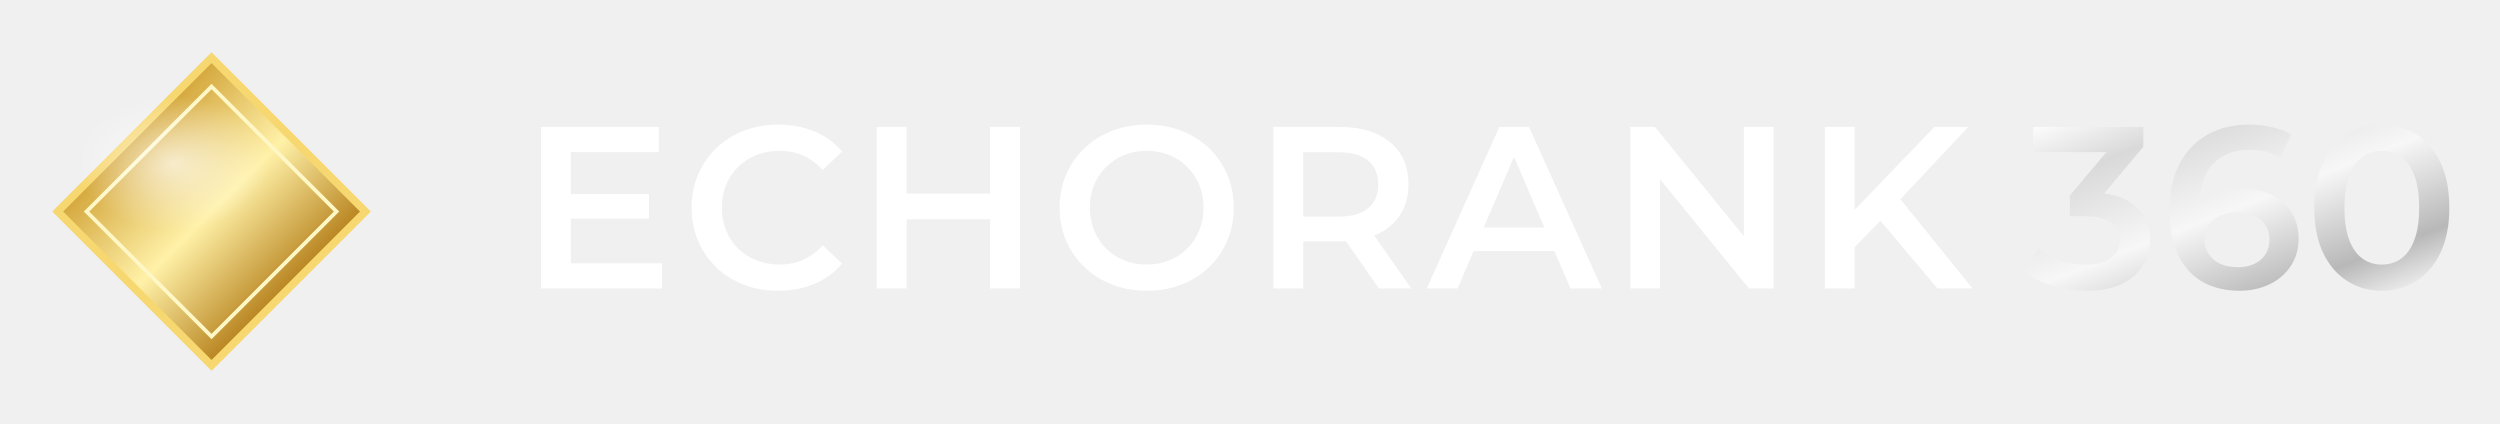
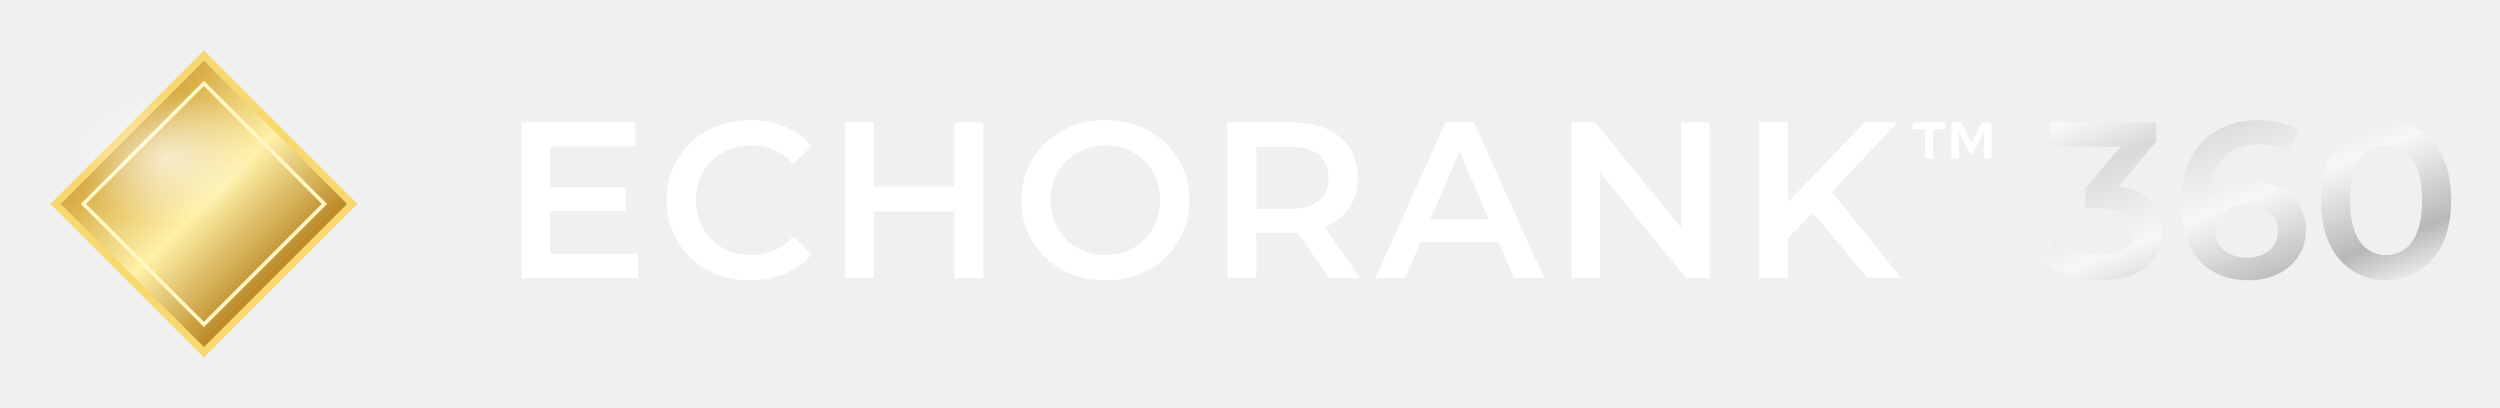
- <svg xmlns="http://www.w3.org/2000/svg" viewBox="60 40 1300 220" width="1300" role="img" aria-label="ECHORANK 360">
+ <svg xmlns="http://www.w3.org/2000/svg" viewBox="60 40 1348.57 220" width="1348.57" role="img" aria-label="ECHORANK 360">
  <defs>
    <linearGradient id="gold" x1="0%" y1="0%" x2="100%" y2="100%">
      <stop offset="0%" stop-color="#fff6c7" />
      <stop offset="10%" stop-color="#f7d76f" />
      <stop offset="25%" stop-color="#d4a73d" />
      <stop offset="50%" stop-color="#fff1a8" />
      <stop offset="75%" stop-color="#b88420" />
      <stop offset="100%" stop-color="#f8d66b" />
    </linearGradient>
    <linearGradient id="silver" x1="0%" y1="0%" x2="100%" y2="100%">
      <stop offset="0%" stop-color="#ffffff" />
      <stop offset="20%" stop-color="#d9d9d9" />
      <stop offset="50%" stop-color="#f7f7f7" />
      <stop offset="80%" stop-color="#b8b8b8" />
      <stop offset="100%" stop-color="#ffffff" />
    </linearGradient>
    <linearGradient id="silverDark" x1="0%" y1="0%" x2="100%" y2="100%">
      <stop offset="0%" stop-color="#9aa0a6" />
      <stop offset="20%" stop-color="#6b7177" />
      <stop offset="50%" stop-color="#878d93" />
      <stop offset="80%" stop-color="#565b60" />
      <stop offset="100%" stop-color="#9aa0a6" />
    </linearGradient>
    <radialGradient id="goldshine">
      <stop offset="0%" stop-color="#ffffff" stop-opacity=".65" />
      <stop offset="100%" stop-color="#ffffff" stop-opacity="0" />
    </radialGradient>
  </defs>
  <g transform="translate(90 70)">
    <polygon points="80,0 160,80 80,160 0,80" fill="url(#gold)" stroke="#f7d76f" stroke-width="4" />
    <polygon points="80,15 145,80 80,145 15,80" fill="none" stroke="#fff7c5" stroke-width="2" />
    <ellipse cx="60" cy="55" rx="50" ry="35" fill="url(#goldshine)" />
  </g>
  <path d="M341.333 190.0V106.0H402.612V119.106H356.844V176.894H404.277V190.0ZM355.655 153.734V140.961H397.483V153.734Z M464.576 191.189Q454.913 191.189 446.699 188.009Q438.485 184.829 432.446 179.001Q426.407 173.173 423.032 165.29Q419.656 157.407 419.656 148.0Q419.656 138.593 423.032 130.71Q426.407 122.827 432.498 116.999Q438.589 111.171 446.804 107.991Q455.018 104.811 464.68 104.811Q474.95 104.811 483.498 108.348Q492.045 111.884 497.867 118.79L487.823 128.377Q483.268 123.383 477.618 120.908Q471.969 118.432 465.389 118.432Q458.859 118.432 453.378 120.604Q447.898 122.775 443.855 126.737Q439.812 130.698 437.588 136.113Q435.365 141.528 435.365 148.0Q435.365 154.472 437.588 159.887Q439.812 165.302 443.855 169.263Q447.898 173.225 453.378 175.396Q458.859 177.568 465.389 177.568Q471.969 177.568 477.618 175.092Q483.268 172.617 487.823 167.519L497.867 177.105Q492.045 183.996 483.498 187.592Q474.95 191.189 464.576 191.189Z M574.866 190.0V106.0H590.439V190.0ZM515.893 190.0V106.0H531.466V190.0ZM530.173 154.025V140.671H576.054V154.025Z M656.357 191.189Q646.59 191.189 638.285 187.949Q629.98 184.709 623.882 178.873Q617.783 173.038 614.399 165.18Q611.016 157.323 611.016 147.993Q611.016 138.662 614.4 130.816Q617.783 122.969 623.895 117.115Q630.007 111.261 638.275 108.036Q646.542 104.811 656.327 104.811Q666.124 104.811 674.355 108.018Q682.586 111.224 688.676 117.044Q694.766 122.865 698.149 130.747Q701.532 138.63 701.532 148.003Q701.532 157.376 698.149 165.259Q694.766 173.142 688.676 178.959Q682.586 184.776 674.355 187.982Q666.124 191.189 656.357 191.189ZM656.326 177.568Q662.69 177.568 668.05 175.381Q673.411 173.194 677.394 169.203Q681.377 165.213 683.6 159.818Q685.824 154.424 685.824 147.968Q685.824 141.513 683.612 136.159Q681.4 130.805 677.412 126.809Q673.424 122.813 668.058 120.623Q662.691 118.432 656.327 118.432Q649.963 118.432 644.572 120.626Q639.18 122.819 635.174 126.822Q631.169 130.824 628.947 136.186Q626.725 141.548 626.725 147.966Q626.725 154.383 628.942 159.777Q631.159 165.171 635.156 169.198Q639.153 173.225 644.558 175.396Q649.962 177.568 656.326 177.568Z M722.133 190.0V106.0H756.462Q773.274 106.0 782.832 113.945Q792.39 121.891 792.39 135.904Q792.39 145.101 788.075 151.756Q783.761 158.41 775.756 161.973Q767.75 165.537 756.617 165.537H730.748L737.706 158.494V190.0ZM777.01 190.0 755.743 159.504H772.474L793.876 190.0ZM737.706 160.151 730.748 152.64H755.967Q766.235 152.64 771.458 148.223Q776.681 143.807 776.681 135.904Q776.681 127.896 771.458 123.532Q766.235 119.168 755.967 119.168H730.748L737.706 111.552Z M801.912 190.0 839.677 106.0H855.083L892.952 190.0H876.628L844.18 114.32H850.413L817.965 190.0ZM819.363 170.554 823.533 158.303H868.86L873.135 170.554Z M907.733 190.0V106.0H920.564L973.21 170.703H966.799V106.0H982.279V190.0H969.447L916.801 125.297H923.213V190.0Z M1022.76 170.224 1021.931 151.682 1065.94 106.0H1083.511L1046.946 144.911L1038.226 154.409ZM1008.933 190.0V106.0H1024.444V190.0ZM1067.476 190.0 1035.233 151.718 1045.548 140.323 1085.713 190.0Z" fill="#FFFFFF" />
-   <path d="M1144.749 191.189Q1135.9 191.189 1127.438 188.642Q1118.976 186.095 1113.196 181.539L1119.87 169.331Q1124.434 173.078 1130.949 175.362Q1137.464 177.645 1144.52 177.645Q1152.872 177.645 1157.604 174.197Q1162.336 170.748 1162.336 164.896Q1162.336 159.211 1157.966 155.83Q1153.597 152.449 1144.017 152.449H1136.305V141.736L1160.324 113.178L1162.426 119.106H1117.307V106.0H1174.514V116.4L1150.495 144.958L1142.368 140.203H1147.092Q1162.514 140.203 1170.271 147.126Q1178.029 154.05 1178.029 164.792Q1178.029 171.887 1174.427 177.913Q1170.825 183.938 1163.462 187.563Q1156.099 191.189 1144.749 191.189Z M1224.526 191.189Q1213.153 191.189 1204.981 186.36Q1196.809 181.531 1192.493 172.246Q1188.176 162.962 1188.176 149.491Q1188.176 135.044 1193.429 125.082Q1198.682 115.12 1207.981 109.966Q1217.279 104.811 1229.408 104.811Q1235.698 104.811 1241.501 106.133Q1247.304 107.456 1251.477 110.158L1245.666 122.017Q1242.259 119.69 1238.218 118.79Q1234.177 117.89 1229.694 117.89Q1217.831 117.89 1210.85 125.184Q1203.869 132.479 1203.869 146.796Q1203.869 149.118 1204.026 152.164Q1204.183 155.21 1204.914 158.264L1200.106 153.062Q1202.192 148.146 1206.007 144.803Q1209.822 141.461 1215.045 139.804Q1220.269 138.148 1226.358 138.148Q1234.665 138.148 1241.153 141.343Q1247.64 144.539 1251.451 150.33Q1255.262 156.121 1255.262 163.983Q1255.262 172.251 1251.173 178.381Q1247.083 184.511 1240.126 187.85Q1233.17 191.189 1224.526 191.189ZM1223.755 178.942Q1228.574 178.942 1232.278 177.191Q1235.982 175.44 1238.054 172.214Q1240.127 168.988 1240.127 164.676Q1240.127 158.104 1235.585 154.249Q1231.043 150.394 1223.337 150.394Q1218.31 150.394 1214.509 152.257Q1210.708 154.121 1208.523 157.347Q1206.339 160.573 1206.339 164.78Q1206.339 168.674 1208.367 171.9Q1210.395 175.126 1214.3 177.034Q1218.205 178.942 1223.755 178.942Z M1298.531 191.189Q1288.52 191.189 1280.567 186.133Q1272.614 181.078 1268.015 171.447Q1263.416 161.816 1263.416 148.0Q1263.416 134.184 1268.015 124.553Q1272.614 114.922 1280.567 109.867Q1288.52 104.811 1298.531 104.811Q1308.541 104.811 1316.494 109.867Q1324.448 114.922 1329.046 124.553Q1333.645 134.184 1333.645 148.0Q1333.645 161.816 1329.046 171.447Q1324.448 181.078 1316.494 186.133Q1308.541 191.189 1298.531 191.189ZM1298.531 177.599Q1304.321 177.599 1308.675 174.425Q1313.029 171.251 1315.491 164.69Q1317.952 158.13 1317.952 148.0Q1317.952 137.855 1315.491 131.302Q1313.029 124.749 1308.675 121.575Q1304.321 118.401 1298.531 118.401Q1292.845 118.401 1288.439 121.575Q1284.032 124.749 1281.571 131.302Q1279.109 137.855 1279.109 148.0Q1279.109 158.13 1281.571 164.69Q1284.032 171.251 1288.439 174.425Q1292.845 177.599 1298.531 177.599Z" fill="url(#silver)" />
+   <path aria-hidden="true" fill="#FFFFFF" transform="translate(1091.71 106) scale(0.4987) translate(-1691.17 -269)" d="M1733.15 308.3V269H1743.85L1754.84 291.26L1765.83 269H1776.53V308.3H1768.08L1768.36 279.28L1754.84 305.76L1741.18 279.56L1741.32 308.3ZM1704.55 308.3V276.32H1691.17V269H1726.67V276.32H1713.29V308.3Z" />
+   <g transform="translate(48.57 0)">
+     <path d="M1144.749 191.189Q1135.9 191.189 1127.438 188.642Q1118.976 186.095 1113.196 181.539L1119.87 169.331Q1124.434 173.078 1130.949 175.362Q1137.464 177.645 1144.52 177.645Q1152.872 177.645 1157.604 174.197Q1162.336 170.748 1162.336 164.896Q1162.336 159.211 1157.966 155.83Q1153.597 152.449 1144.017 152.449H1136.305V141.736L1160.324 113.178L1162.426 119.106H1117.307V106.0H1174.514V116.4L1150.495 144.958L1142.368 140.203H1147.092Q1162.514 140.203 1170.271 147.126Q1178.029 154.05 1178.029 164.792Q1178.029 171.887 1174.427 177.913Q1170.825 183.938 1163.462 187.563Q1156.099 191.189 1144.749 191.189Z M1224.526 191.189Q1213.153 191.189 1204.981 186.36Q1196.809 181.531 1192.493 172.246Q1188.176 162.962 1188.176 149.491Q1188.176 135.044 1193.429 125.082Q1198.682 115.12 1207.981 109.966Q1217.279 104.811 1229.408 104.811Q1235.698 104.811 1241.501 106.133Q1247.304 107.456 1251.477 110.158L1245.666 122.017Q1242.259 119.69 1238.218 118.79Q1234.177 117.89 1229.694 117.89Q1217.831 117.89 1210.85 125.184Q1203.869 132.479 1203.869 146.796Q1203.869 149.118 1204.026 152.164Q1204.183 155.21 1204.914 158.264L1200.106 153.062Q1202.192 148.146 1206.007 144.803Q1209.822 141.461 1215.045 139.804Q1220.269 138.148 1226.358 138.148Q1234.665 138.148 1241.153 141.343Q1247.64 144.539 1251.451 150.33Q1255.262 156.121 1255.262 163.983Q1255.262 172.251 1251.173 178.381Q1247.083 184.511 1240.126 187.85Q1233.17 191.189 1224.526 191.189ZM1223.755 178.942Q1228.574 178.942 1232.278 177.191Q1235.982 175.44 1238.054 172.214Q1240.127 168.988 1240.127 164.676Q1240.127 158.104 1235.585 154.249Q1231.043 150.394 1223.337 150.394Q1218.31 150.394 1214.509 152.257Q1210.708 154.121 1208.523 157.347Q1206.339 160.573 1206.339 164.78Q1206.339 168.674 1208.367 171.9Q1210.395 175.126 1214.3 177.034Q1218.205 178.942 1223.755 178.942Z M1298.531 191.189Q1288.52 191.189 1280.567 186.133Q1272.614 181.078 1268.015 171.447Q1263.416 161.816 1263.416 148.0Q1263.416 134.184 1268.015 124.553Q1272.614 114.922 1280.567 109.867Q1288.52 104.811 1298.531 104.811Q1308.541 104.811 1316.494 109.867Q1324.448 114.922 1329.046 124.553Q1333.645 134.184 1333.645 148.0Q1333.645 161.816 1329.046 171.447Q1324.448 181.078 1316.494 186.133Q1308.541 191.189 1298.531 191.189ZM1298.531 177.599Q1304.321 177.599 1308.675 174.425Q1313.029 171.251 1315.491 164.69Q1317.952 158.13 1317.952 148.0Q1317.952 137.855 1315.491 131.302Q1313.029 124.749 1308.675 121.575Q1304.321 118.401 1298.531 118.401Q1292.845 118.401 1288.439 121.575Q1284.032 124.749 1281.571 131.302Q1279.109 137.855 1279.109 148.0Q1279.109 158.13 1281.571 164.69Q1284.032 171.251 1288.439 174.425Q1292.845 177.599 1298.531 177.599Z" fill="url(#silver)" />
+   </g>
</svg>
